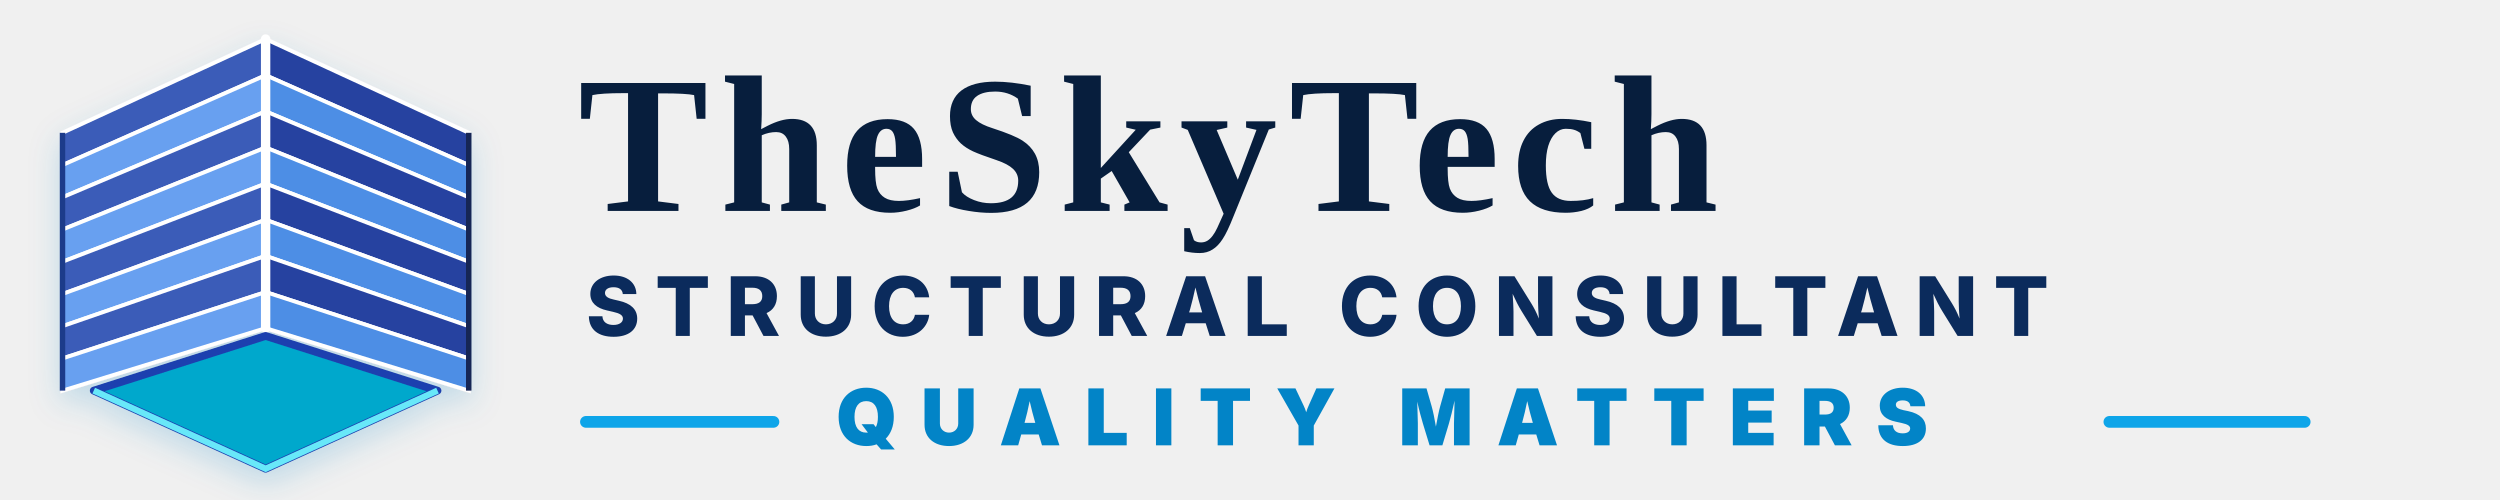
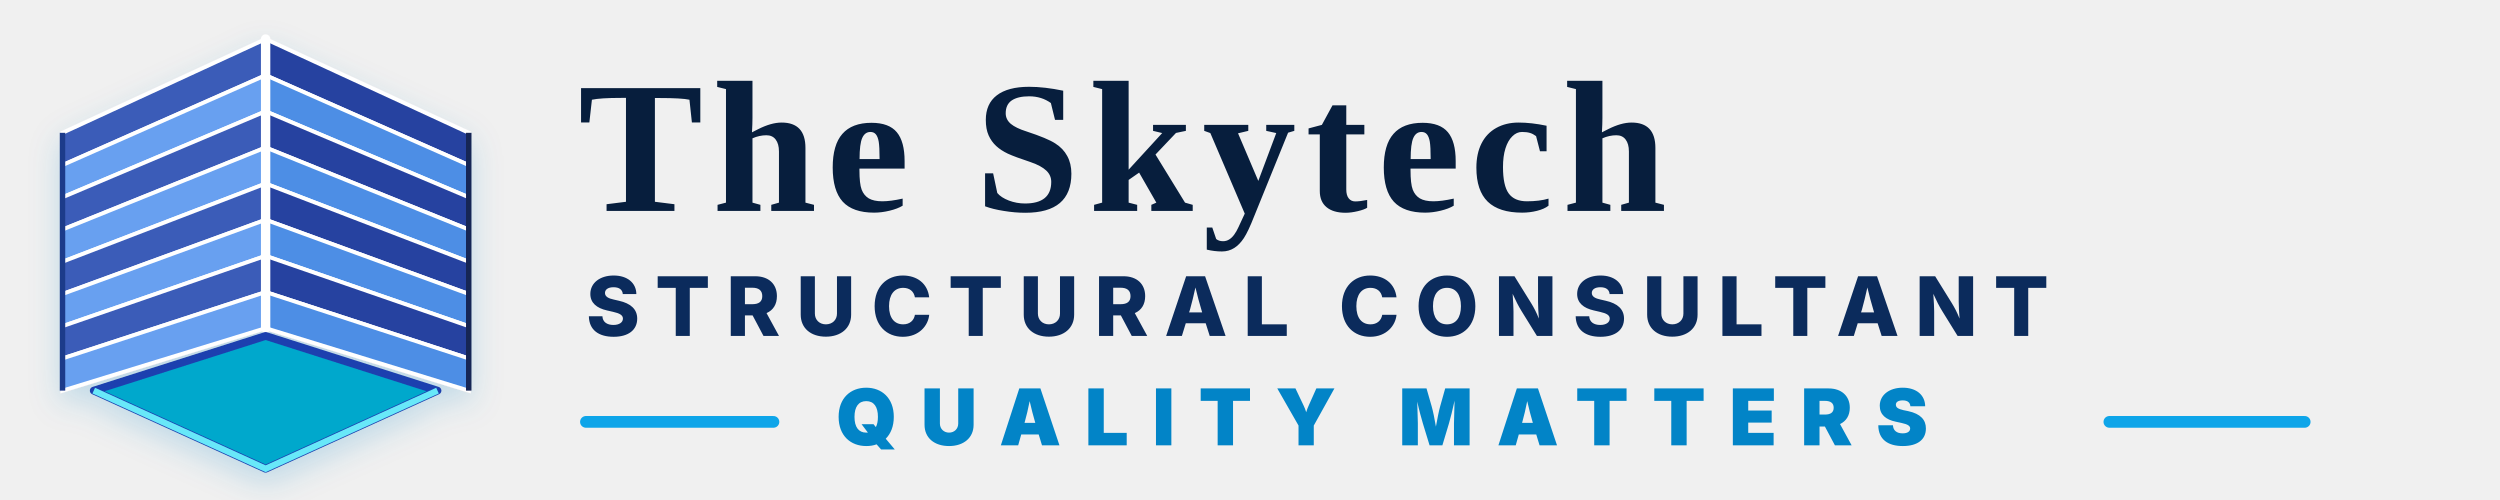
<svg xmlns="http://www.w3.org/2000/svg" viewBox="0 0 320 64" fill="none" class="skytech-brand-logo">
  <defs>
    <filter id="logoShadow" x="-10%" y="-10%" width="120%" height="120%">
      <feDropShadow dx="0" dy="1.5" stdDeviation="2" flood-color="#0284c7" flood-opacity="0.2" />
    </filter>
  </defs>
  <g transform="translate(2, 0)" filter="url(#logoShadow)">
    <g id="leftFaceLayers">
      <polygon points="6,17.00 32,5.00 32,9.63 6,21.13" fill="#3b5cb8" stroke="#ffffff" stroke-width="0.5" />
      <polygon points="6,21.13 32,9.63 32,14.25 6,25.25" fill="#68a0f0" stroke="#ffffff" stroke-width="0.5" />
      <polygon points="6,25.25 32,14.25 32,18.88 6,29.38" fill="#3b5cb8" stroke="#ffffff" stroke-width="0.5" />
      <polygon points="6,29.38 32,18.88 32,23.50 6,33.50" fill="#68a0f0" stroke="#ffffff" stroke-width="0.5" />
      <polygon points="6,33.50 32,23.50 32,28.13 6,37.63" fill="#3b5cb8" stroke="#ffffff" stroke-width="0.5" />
      <polygon points="6,37.63 32,28.13 32,32.75 6,41.75" fill="#68a0f0" stroke="#ffffff" stroke-width="0.5" />
      <polygon points="6,41.75 32,32.75 32,37.38 6,45.88" fill="#3b5cb8" stroke="#ffffff" stroke-width="0.5" />
      <polygon points="6,45.88 32,37.38 32,42.00 6,50.00" fill="#68a0f0" stroke="#ffffff" stroke-width="0.5" />
    </g>
    <g id="rightFaceLayers">
      <polygon points="32,5.00 58,17.00 58,21.13 32,9.63" fill="#2642a0" stroke="#ffffff" stroke-width="0.5" />
      <polygon points="32,9.63 58,21.13 58,25.25 32,14.25" fill="#4d8ee5" stroke="#ffffff" stroke-width="0.5" />
      <polygon points="32,14.25 58,25.25 58,29.38 32,18.88" fill="#2642a0" stroke="#ffffff" stroke-width="0.5" />
      <polygon points="32,18.88 58,29.38 58,33.50 32,23.50" fill="#4d8ee5" stroke="#ffffff" stroke-width="0.5" />
      <polygon points="32,23.50 58,33.50 58,37.63 32,28.13" fill="#2642a0" stroke="#ffffff" stroke-width="0.5" />
      <polygon points="32,28.13 58,37.63 58,41.75 32,32.75" fill="#4d8ee5" stroke="#ffffff" stroke-width="0.5" />
      <polygon points="32,32.75 58,41.75 58,45.88 32,37.38" fill="#2642a0" stroke="#ffffff" stroke-width="0.5" />
      <polygon points="32,37.38 58,45.88 58,50.00 32,42.00" fill="#4d8ee5" stroke="#ffffff" stroke-width="0.5" />
    </g>
    <line x1="32" y1="5" x2="32" y2="42" stroke="#ffffff" stroke-width="1.2" stroke-linecap="round" />
    <line x1="6" y1="17" x2="6" y2="50" stroke="#1e3a8a" stroke-width="0.7" />
    <line x1="58" y1="17" x2="58" y2="50" stroke="#172554" stroke-width="0.7" />
    <polygon points="10,50 32,60 54,50 32,43" fill="#00a8cc" stroke="#1e40af" stroke-width="1" stroke-linejoin="round" />
    <polyline points="10,50 32,60 54,50" fill="none" stroke="#67e8f9" stroke-width="0.8" />
  </g>
  <g transform="translate(74, 0)">
-     <text x="0" y="27" font-family="'Cinzel', 'Playfair Display', 'Times New Roman', 'Georgia', serif" font-size="25" font-weight="900" fill="#071e3d" letter-spacing="1.5">TheSkyTech</text>
+     <text x="0" y="27" font-family="'Cinzel', 'Playfair Display', 'Times New Roman', 'Georgia', serif" font-size="24" font-weight="900" fill="#071e3d" letter-spacing="1.2">The Skytech</text>
    <text x="1" y="43" font-family="'Plus Jakarta Sans', 'Inter', -apple-system, sans-serif" font-size="10.5" font-weight="800" fill="#0b2b5c" letter-spacing="2.0">STRUCTURAL CONSULTANT</text>
    <g transform="translate(1, 57)">
      <line x1="0" y1="-3" x2="24" y2="-3" stroke="#0ea5e9" stroke-width="1.5" stroke-linecap="round" />
      <text x="32" y="0" font-family="'Plus Jakarta Sans', 'Inter', -apple-system, sans-serif" font-size="10" font-weight="900" fill="#0284c7" letter-spacing="3.0">QUALITY MATTERS</text>
      <line x1="195" y1="-3" x2="220" y2="-3" stroke="#0ea5e9" stroke-width="1.5" stroke-linecap="round" />
    </g>
  </g>
</svg>
